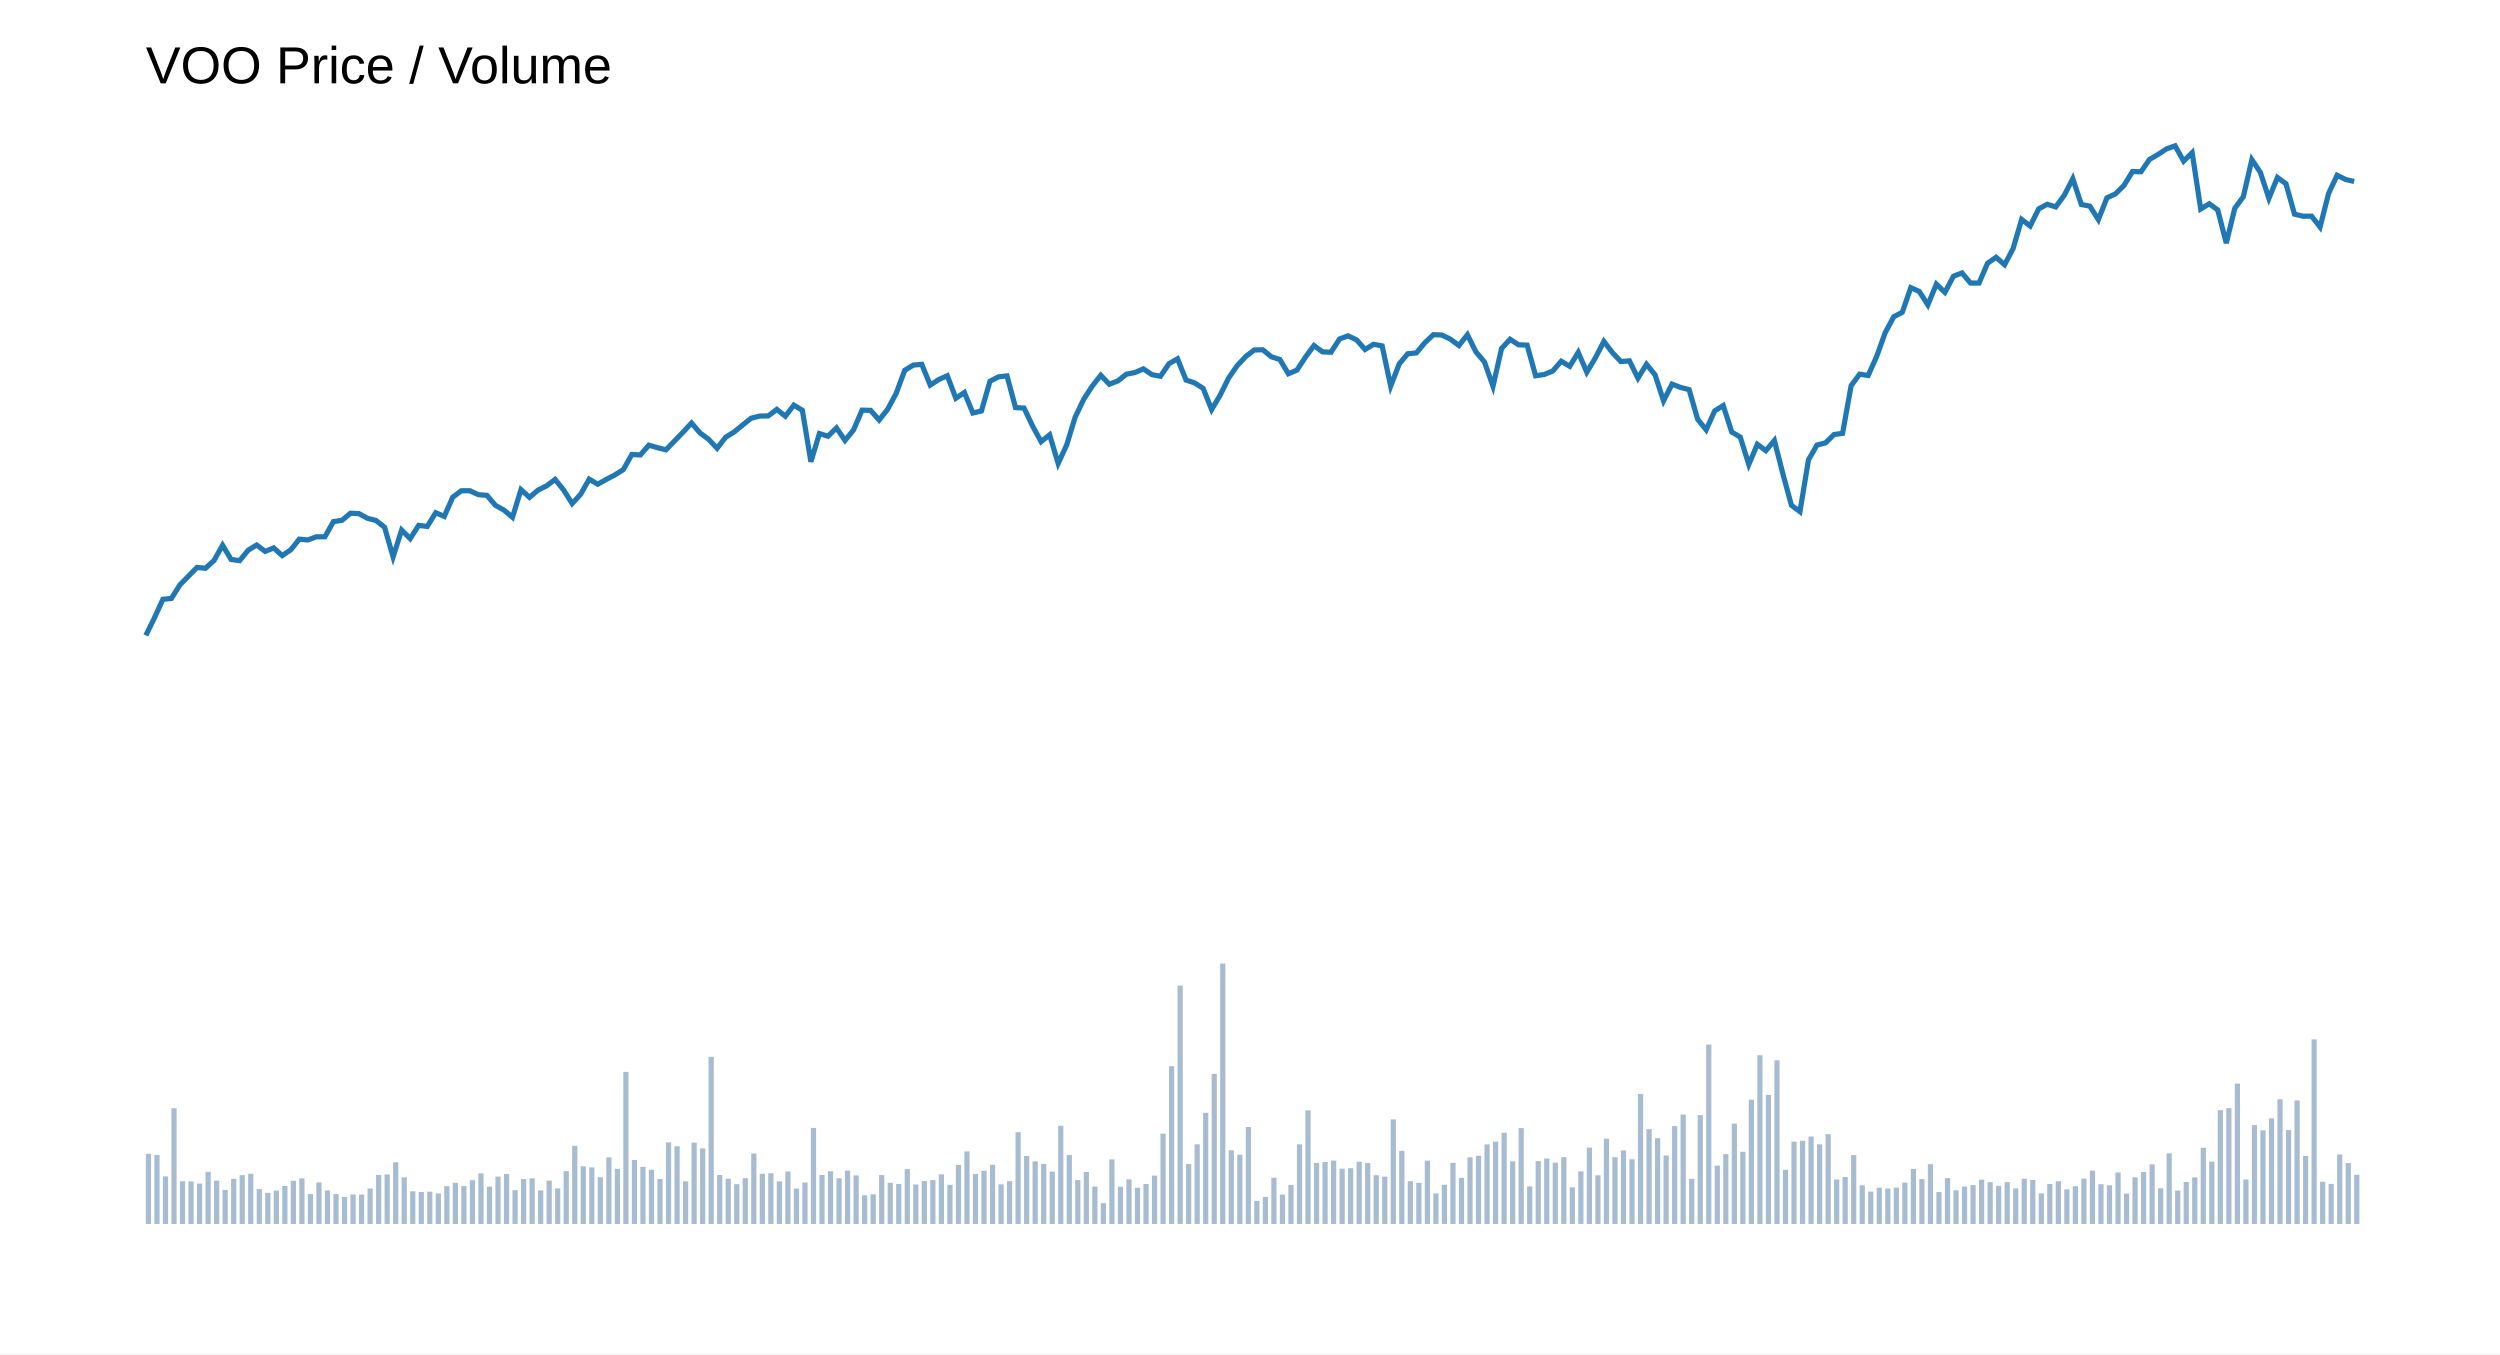
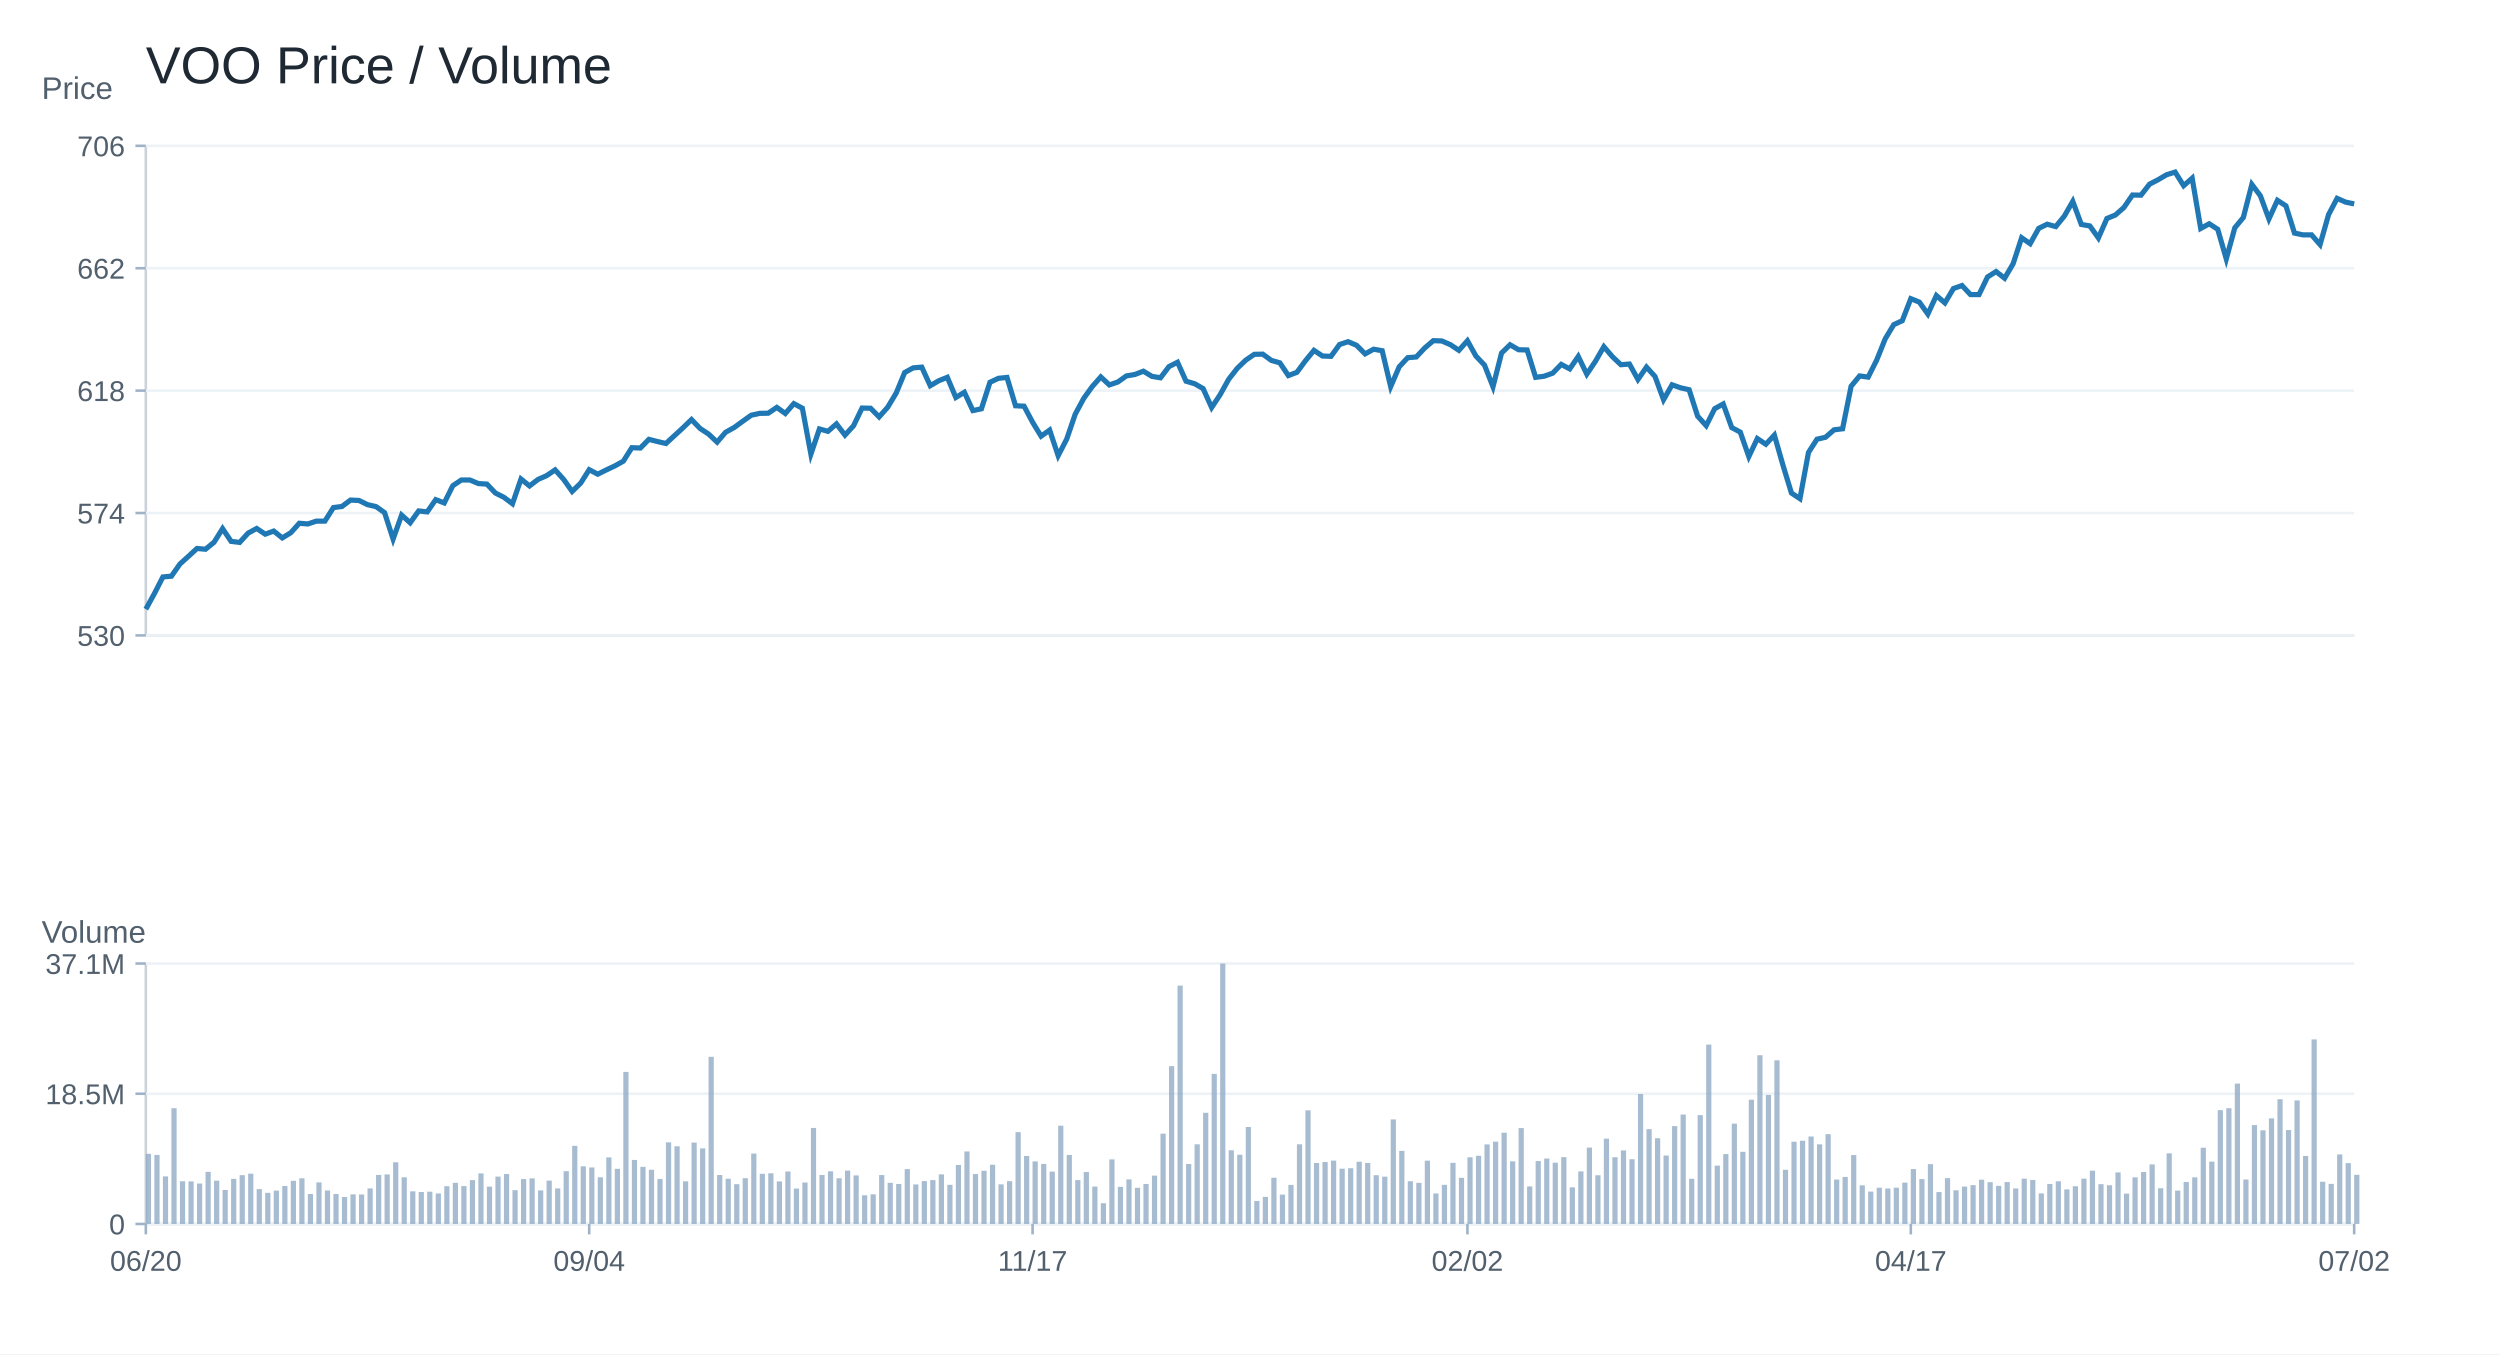
<svg xmlns="http://www.w3.org/2000/svg" width="960" height="520" viewBox="0 0 960 520">
  <rect width="100%" height="100%" fill="white" />
-   <text x="56" y="32" font-size="20" font-family="Arial">VOO Price / Volume</text>
-   <polyline fill="none" stroke="#1f77b4" stroke-width="2" points="56.00,244.00 59.27,237.33 62.55,230.13 65.82,229.80 69.10,224.56 72.37,221.25 75.64,217.90 78.92,218.21 82.19,215.22 85.47,209.36 88.74,214.84 92.02,215.29 95.29,211.28 98.56,209.28 101.84,211.74 105.11,210.40 108.39,213.35 111.66,211.12 114.93,207.04 118.21,207.35 121.48,206.13 124.76,206.13 128.03,200.30 131.31,199.82 134.58,197.07 137.85,197.24 141.13,199.04 144.40,199.88 147.68,202.48 150.95,213.84 154.22,203.53 157.50,206.84 160.77,201.75 164.05,202.16 167.32,196.88 170.59,198.30 173.87,190.90 177.14,188.46 180.42,188.44 183.69,189.96 186.97,190.21 190.24,194.04 193.51,195.88 196.79,198.63 200.06,188.02 203.34,190.99 206.61,188.19 209.88,186.58 213.16,184.09 216.43,188.17 219.71,193.36 222.98,189.78 226.25,184.00 229.53,185.94 232.80,184.11 236.08,182.39 239.35,180.34 242.63,174.53 245.90,174.69 249.17,170.95 252.45,171.90 255.72,172.73 259.00,169.35 262.27,165.98 265.54,162.44 268.82,166.26 272.09,168.68 275.37,172.14 278.64,167.90 281.92,165.87 285.19,163.19 288.46,160.58 291.74,159.77 295.01,159.71 298.29,157.21 301.56,159.83 304.83,155.58 308.11,157.57 311.38,177.31 314.66,166.49 317.93,167.51 321.20,164.32 324.48,169.13 327.75,165.12 331.03,157.49 334.30,157.58 337.58,161.30 340.85,157.17 344.12,151.09 347.40,142.22 350.67,140.21 353.95,139.90 357.22,147.88 360.49,145.74 363.77,144.28 367.04,152.94 370.32,150.72 373.59,158.59 376.86,157.82 380.14,146.42 383.41,144.71 386.69,144.34 389.96,156.51 393.24,156.70 396.51,163.59 399.78,169.59 403.06,166.97 406.33,177.97 409.61,170.86 412.88,160.14 416.15,153.33 419.43,148.23 422.70,144.11 425.98,147.55 429.25,146.29 432.53,143.68 435.80,143.05 439.07,141.65 442.35,143.87 445.62,144.48 448.90,139.65 452.17,137.80 455.44,145.94 458.72,147.03 461.99,149.11 465.27,157.27 468.54,151.73 471.81,145.12 475.09,140.42 478.36,136.91 481.64,134.39 484.91,134.32 488.19,136.99 491.46,138.04 494.73,143.52 498.01,142.13 501.28,137.16 504.56,132.69 507.83,135.12 511.10,135.25 514.38,130.18 517.65,128.95 520.93,130.51 524.20,134.20 527.47,132.20 530.75,132.83 534.02,148.27 537.30,139.75 540.57,135.84 543.85,135.53 547.12,131.64 550.39,128.52 553.67,128.64 556.94,130.23 560.22,132.67 563.49,128.54 566.76,135.14 570.04,139.01 573.31,148.33 576.59,133.84 579.86,130.27 583.14,132.41 586.41,132.52 589.68,144.29 592.96,143.81 596.23,142.50 599.51,138.72 602.78,140.66 606.05,135.30 609.33,142.93 612.60,137.46 615.88,131.11 619.15,135.38 622.42,138.86 625.70,138.57 628.97,145.21 632.25,139.88 635.52,143.90 638.80,153.91 642.07,147.50 645.34,148.79 648.62,149.61 651.89,160.98 655.17,165.05 658.44,157.77 661.71,155.74 664.99,165.90 668.26,167.85 671.54,178.36 674.81,170.61 678.08,173.06 681.36,169.15 684.63,181.96 687.91,194.04 691.18,196.47 694.46,176.57 697.73,170.89 701.00,170.06 704.28,166.85 707.55,166.41 710.83,148.09 714.10,143.69 717.37,144.19 720.65,136.86 723.92,127.73 727.20,121.62 730.47,119.93 733.75,110.45 737.02,111.94 740.29,117.07 743.57,109.11 746.84,112.27 750.12,106.09 753.39,104.80 756.66,108.68 759.94,108.70 763.21,101.11 766.49,98.79 769.76,101.66 773.03,95.46 776.31,84.25 779.58,86.79 782.86,80.21 786.13,78.44 789.41,79.45 792.68,74.98 795.95,68.61 799.23,78.53 802.50,79.17 805.78,84.34 809.05,75.98 812.32,74.46 815.60,71.22 818.87,65.88 822.15,65.94 825.42,61.21 828.69,59.32 831.97,57.15 835.24,56.00 838.52,61.87 841.79,58.63 845.07,80.26 848.34,78.24 851.61,80.62 854.89,93.37 858.16,79.98 861.44,75.53 864.71,61.30 867.98,66.19 871.26,76.17 874.53,68.15 877.81,70.56 881.08,82.24 884.36,83.02 887.63,83.00 890.90,87.19 894.18,74.28 897.45,67.31 900.73,68.93 904.00,69.68" />
+   <text x="56.00" y="32.00" font-size="20" font-family="Arial" fill="#1f2933" text-anchor="start">VOO Price / Volume</text>
+   <line x1="56" y1="244" x2="904" y2="244" stroke="#cbd2d9" />
+   <line x1="56" y1="56" x2="56" y2="244" stroke="#cbd2d9" />
+   <text x="16.00" y="38.00" font-size="12" font-family="Arial" fill="#52606d" text-anchor="start">Price</text>
+   <line x1="56" y1="244.00" x2="904" y2="244.00" stroke="#edf2f7" />
+   <line x1="52" y1="244.00" x2="56" y2="244.00" stroke="#9fb3c8" />
+   <text x="48.00" y="248.00" font-size="11" font-family="Arial" fill="#52606d" text-anchor="end">530</text>
+   <line x1="56" y1="197.00" x2="904" y2="197.00" stroke="#edf2f7" />
+   <line x1="52" y1="197.00" x2="56" y2="197.00" stroke="#9fb3c8" />
+   <text x="48.00" y="201.00" font-size="11" font-family="Arial" fill="#52606d" text-anchor="end">574</text>
+   <line x1="56" y1="150.00" x2="904" y2="150.00" stroke="#edf2f7" />
+   <line x1="52" y1="150.00" x2="56" y2="150.00" stroke="#9fb3c8" />
+   <text x="48.00" y="154.00" font-size="11" font-family="Arial" fill="#52606d" text-anchor="end">618</text>
+   <line x1="56" y1="103.00" x2="904" y2="103.00" stroke="#edf2f7" />
+   <line x1="52" y1="103.00" x2="56" y2="103.00" stroke="#9fb3c8" />
+   <text x="48.00" y="107.00" font-size="11" font-family="Arial" fill="#52606d" text-anchor="end">662</text>
+   <line x1="56" y1="56.00" x2="904" y2="56.00" stroke="#edf2f7" />
+   <line x1="52" y1="56.00" x2="56" y2="56.00" stroke="#9fb3c8" />
+   <text x="48.00" y="60.00" font-size="11" font-family="Arial" fill="#52606d" text-anchor="end">706</text>
+   <polyline fill="none" stroke="#1f77b4" stroke-width="2" points="56.00,233.93 59.27,227.97 62.55,221.55 65.82,221.25 69.10,216.57 72.37,213.62 75.64,210.62 78.92,210.90 82.19,208.23 85.47,203.00 88.74,207.89 92.02,208.29 95.29,204.71 98.56,202.93 101.84,205.12 105.11,203.93 108.39,206.56 111.66,204.57 114.93,200.93 118.21,201.20 121.48,200.11 124.76,200.11 128.03,194.91 131.31,194.49 134.58,192.03 137.85,192.18 141.13,193.79 144.40,194.54 147.68,196.86 150.95,207.00 154.22,197.79 157.50,200.75 160.77,196.20 164.05,196.57 167.32,191.86 170.59,193.13 173.87,186.52 177.14,184.33 180.42,184.32 183.69,185.68 186.97,185.90 190.24,189.33 193.51,190.97 196.79,193.42 200.06,183.94 203.34,186.60 206.61,184.10 209.88,182.66 213.16,180.44 216.43,184.08 219.71,188.71 222.98,185.52 226.25,180.36 229.53,182.09 232.80,180.46 236.08,178.92 239.35,177.09 242.63,171.91 245.90,172.04 249.17,168.71 252.45,169.55 255.72,170.30 259.00,167.28 262.27,164.27 265.54,161.11 268.82,164.52 272.09,166.68 275.37,169.77 278.64,165.98 281.92,164.17 285.19,161.78 288.46,159.45 291.74,158.73 295.01,158.67 298.29,156.44 301.56,158.78 304.83,154.99 308.11,156.76 311.38,174.39 314.66,164.72 317.93,165.63 321.20,162.78 324.48,167.08 327.75,163.50 331.03,156.69 334.30,156.77 337.58,160.09 340.85,156.40 344.12,150.97 347.40,143.05 350.67,141.26 353.95,140.98 357.22,148.11 360.49,146.20 363.77,144.89 367.04,152.63 370.32,150.64 373.59,157.67 376.86,156.98 380.14,146.80 383.41,145.27 386.69,144.94 389.96,155.81 393.24,155.98 396.51,162.14 399.78,167.49 403.06,165.15 406.33,174.97 409.61,168.63 412.88,159.06 416.15,152.98 419.43,148.42 422.70,144.74 425.98,147.81 429.25,146.69 432.53,144.36 435.80,143.80 439.07,142.54 442.35,144.53 445.62,145.07 448.90,140.76 452.17,139.11 455.44,146.38 458.72,147.35 461.99,149.20 465.27,156.49 468.54,151.54 471.81,145.65 475.09,141.45 478.36,138.31 481.64,136.06 484.91,136.00 488.19,138.39 491.46,139.33 494.73,144.22 498.01,142.97 501.28,138.54 504.56,134.54 507.83,136.71 511.10,136.83 514.38,132.30 517.65,131.21 520.93,132.60 524.20,135.89 527.47,134.10 530.75,134.67 534.02,148.46 537.30,140.85 540.57,137.35 543.85,137.08 547.12,133.60 550.39,130.82 553.67,130.93 556.94,132.35 560.22,134.53 563.49,130.84 566.76,136.74 570.04,140.19 573.31,148.51 576.59,135.57 579.86,132.39 583.14,134.30 586.41,134.39 589.68,144.90 592.96,144.47 596.23,143.30 599.51,139.93 602.78,141.66 606.05,136.87 609.33,143.68 612.60,138.80 615.88,133.13 619.15,136.95 622.42,140.05 625.70,139.79 628.97,145.72 632.25,140.97 635.52,144.56 638.80,153.49 642.07,147.76 645.34,148.92 648.62,149.65 651.89,159.81 655.17,163.44 658.44,156.94 661.71,155.13 664.99,164.20 668.26,165.93 671.54,175.32 674.81,168.41 678.08,170.59 681.36,167.09 684.63,178.54 687.91,189.32 691.18,191.49 694.46,173.73 697.73,168.65 701.00,167.91 704.28,165.05 707.55,164.65 710.83,148.30 714.10,144.36 717.37,144.81 720.65,138.27 723.92,130.11 727.20,124.66 730.47,123.15 733.75,114.69 737.02,116.01 740.29,120.60 743.57,113.49 746.84,116.31 750.12,110.80 753.39,109.64 756.66,113.11 759.94,113.13 763.21,106.35 766.49,104.28 769.76,106.84 773.03,101.30 776.31,91.30 779.58,93.57 782.86,87.69 786.13,86.10 789.41,87.01 792.68,83.01 795.95,77.33 799.23,86.19 802.50,86.76 805.78,91.37 809.05,83.91 812.32,82.55 815.60,79.66 818.87,74.89 822.15,74.94 825.42,70.72 828.69,69.03 831.97,67.10 835.24,66.07 838.52,71.31 841.79,68.42 845.07,87.73 848.34,85.93 851.61,88.05 854.89,99.43 858.16,87.48 861.44,83.51 864.71,70.81 867.98,75.17 871.26,84.08 874.53,76.92 877.81,79.07 881.08,89.50 884.36,90.20 887.63,90.18 890.90,93.92 894.18,82.39 897.45,76.17 900.73,77.62 904.00,78.29" />
+   <line x1="56" y1="470" x2="904" y2="470" stroke="#cbd2d9" />
+   <line x1="56" y1="370" x2="56" y2="470" stroke="#cbd2d9" />
+   <text x="16.00" y="362.00" font-size="12" font-family="Arial" fill="#52606d" text-anchor="start">Volume</text>
+   <line x1="56" y1="470.00" x2="904" y2="470.00" stroke="#edf2f7" />
+   <line x1="52" y1="470.00" x2="56" y2="470.00" stroke="#9fb3c8" />
+   <text x="48.00" y="474.00" font-size="11" font-family="Arial" fill="#52606d" text-anchor="end">0</text>
+   <line x1="56" y1="420.00" x2="904" y2="420.00" stroke="#edf2f7" />
+   <line x1="52" y1="420.00" x2="56" y2="420.00" stroke="#9fb3c8" />
+   <text x="48.00" y="424.00" font-size="11" font-family="Arial" fill="#52606d" text-anchor="end">18.5M</text>
+   <line x1="56" y1="370.00" x2="904" y2="370.00" stroke="#edf2f7" />
+   <line x1="52" y1="370.00" x2="56" y2="370.00" stroke="#9fb3c8" />
+   <text x="48.00" y="374.00" font-size="11" font-family="Arial" fill="#52606d" text-anchor="end">37.1M</text>
+   <line x1="56.00" y1="470" x2="56.00" y2="474" stroke="#9fb3c8" />
+   <text x="56.00" y="488.00" font-size="11" font-family="Arial" fill="#52606d" text-anchor="middle">06/20</text>
+   <line x1="226.25" y1="470" x2="226.25" y2="474" stroke="#9fb3c8" />
+   <text x="226.25" y="488.00" font-size="11" font-family="Arial" fill="#52606d" text-anchor="middle">09/04</text>
+   <line x1="396.51" y1="470" x2="396.51" y2="474" stroke="#9fb3c8" />
+   <text x="396.51" y="488.00" font-size="11" font-family="Arial" fill="#52606d" text-anchor="middle">11/17</text>
+   <line x1="563.49" y1="470" x2="563.49" y2="474" stroke="#9fb3c8" />
+   <text x="563.49" y="488.00" font-size="11" font-family="Arial" fill="#52606d" text-anchor="middle">02/02</text>
+   <line x1="733.75" y1="470" x2="733.75" y2="474" stroke="#9fb3c8" />
+   <text x="733.75" y="488.00" font-size="11" font-family="Arial" fill="#52606d" text-anchor="middle">04/17</text>
+   <line x1="904.00" y1="470" x2="904.00" y2="474" stroke="#9fb3c8" />
+   <text x="904.00" y="488.00" font-size="11" font-family="Arial" fill="#52606d" text-anchor="middle">07/02</text>
  <rect x="56.0" y="443.076" width="2" height="26.924" fill="#8aa6c1" opacity="0.75" />
  <rect x="59.274" y="443.504" width="2" height="26.496" fill="#8aa6c1" opacity="0.75" />
  <rect x="62.548" y="451.734" width="2" height="18.266" fill="#8aa6c1" opacity="0.75" />
  <rect x="65.822" y="425.555" width="2" height="44.445" fill="#8aa6c1" opacity="0.75" />
  <rect x="69.097" y="453.591" width="2" height="16.409" fill="#8aa6c1" opacity="0.75" />
  <rect x="72.371" y="453.659" width="2" height="16.341" fill="#8aa6c1" opacity="0.75" />
  <rect x="75.645" y="454.484" width="2" height="15.516" fill="#8aa6c1" opacity="0.75" />
  <rect x="78.919" y="449.999" width="2" height="20.001" fill="#8aa6c1" opacity="0.75" />
  <rect x="82.193" y="453.369" width="2" height="16.631" fill="#8aa6c1" opacity="0.75" />
  <rect x="85.467" y="456.949" width="2" height="13.051" fill="#8aa6c1" opacity="0.75" />
  <rect x="88.741" y="452.684" width="2" height="17.316" fill="#8aa6c1" opacity="0.75" />
  <rect x="92.015" y="451.262" width="2" height="18.738" fill="#8aa6c1" opacity="0.75" />
  <rect x="95.29" y="450.691" width="2" height="19.309" fill="#8aa6c1" opacity="0.75" />
  <rect x="98.564" y="456.613" width="2" height="13.387" fill="#8aa6c1" opacity="0.75" />
  <rect x="101.838" y="458.05" width="2" height="11.95" fill="#8aa6c1" opacity="0.75" />
  <rect x="105.112" y="457.192" width="2" height="12.808" fill="#8aa6c1" opacity="0.75" />
  <rect x="108.386" y="455.433" width="2" height="14.567" fill="#8aa6c1" opacity="0.75" />
  <rect x="111.66" y="453.43" width="2" height="16.57" fill="#8aa6c1" opacity="0.75" />
  <rect x="114.934" y="452.475" width="2" height="17.525" fill="#8aa6c1" opacity="0.75" />
  <rect x="118.208" y="458.499" width="2" height="11.501" fill="#8aa6c1" opacity="0.75" />
  <rect x="121.483" y="454.044" width="2" height="15.956" fill="#8aa6c1" opacity="0.75" />
  <rect x="124.757" y="457.136" width="2" height="12.864" fill="#8aa6c1" opacity="0.75" />
  <rect x="128.031" y="458.513" width="2" height="11.487" fill="#8aa6c1" opacity="0.75" />
  <rect x="131.305" y="459.637" width="2" height="10.363" fill="#8aa6c1" opacity="0.75" />
  <rect x="134.579" y="458.641" width="2" height="11.359" fill="#8aa6c1" opacity="0.75" />
  <rect x="137.853" y="458.686" width="2" height="11.314" fill="#8aa6c1" opacity="0.75" />
  <rect x="141.127" y="456.365" width="2" height="13.635" fill="#8aa6c1" opacity="0.75" />
  <rect x="144.402" y="451.181" width="2" height="18.819" fill="#8aa6c1" opacity="0.75" />
  <rect x="147.676" y="450.987" width="2" height="19.013" fill="#8aa6c1" opacity="0.75" />
  <rect x="150.95" y="446.307" width="2" height="23.693" fill="#8aa6c1" opacity="0.75" />
  <rect x="154.224" y="452.084" width="2" height="17.916" fill="#8aa6c1" opacity="0.75" />
  <rect x="157.498" y="457.461" width="2" height="12.539" fill="#8aa6c1" opacity="0.75" />
  <rect x="160.772" y="457.737" width="2" height="12.263" fill="#8aa6c1" opacity="0.75" />
  <rect x="164.046" y="457.604" width="2" height="12.396" fill="#8aa6c1" opacity="0.75" />
  <rect x="167.32" y="458.284" width="2" height="11.716" fill="#8aa6c1" opacity="0.75" />
  <rect x="170.595" y="455.5" width="2" height="14.5" fill="#8aa6c1" opacity="0.75" />
  <rect x="173.869" y="454.211" width="2" height="15.789" fill="#8aa6c1" opacity="0.75" />
  <rect x="177.143" y="455.449" width="2" height="14.551" fill="#8aa6c1" opacity="0.75" />
  <rect x="180.417" y="453.172" width="2" height="16.828" fill="#8aa6c1" opacity="0.75" />
  <rect x="183.691" y="450.583" width="2" height="19.417" fill="#8aa6c1" opacity="0.75" />
  <rect x="186.965" y="455.668" width="2" height="14.332" fill="#8aa6c1" opacity="0.75" />
  <rect x="190.239" y="451.816" width="2" height="18.184" fill="#8aa6c1" opacity="0.75" />
  <rect x="193.514" y="450.806" width="2" height="19.194" fill="#8aa6c1" opacity="0.75" />
  <rect x="196.788" y="457.029" width="2" height="12.971" fill="#8aa6c1" opacity="0.75" />
  <rect x="200.062" y="452.761" width="2" height="17.239" fill="#8aa6c1" opacity="0.75" />
  <rect x="203.336" y="452.508" width="2" height="17.492" fill="#8aa6c1" opacity="0.75" />
  <rect x="206.61" y="457.112" width="2" height="12.888" fill="#8aa6c1" opacity="0.75" />
  <rect x="209.884" y="453.349" width="2" height="16.651" fill="#8aa6c1" opacity="0.75" />
  <rect x="213.158" y="456.351" width="2" height="13.649" fill="#8aa6c1" opacity="0.75" />
  <rect x="216.432" y="449.731" width="2" height="20.269" fill="#8aa6c1" opacity="0.75" />
  <rect x="219.707" y="440.005" width="2" height="29.995" fill="#8aa6c1" opacity="0.75" />
  <rect x="222.981" y="447.859" width="2" height="22.141" fill="#8aa6c1" opacity="0.75" />
  <rect x="226.255" y="448.292" width="2" height="21.708" fill="#8aa6c1" opacity="0.75" />
  <rect x="229.529" y="452.08" width="2" height="17.92" fill="#8aa6c1" opacity="0.75" />
  <rect x="232.803" y="444.443" width="2" height="25.557" fill="#8aa6c1" opacity="0.75" />
  <rect x="236.077" y="448.834" width="2" height="21.166" fill="#8aa6c1" opacity="0.75" />
  <rect x="239.351" y="411.609" width="2" height="58.391" fill="#8aa6c1" opacity="0.75" />
  <rect x="242.625" y="445.421" width="2" height="24.579" fill="#8aa6c1" opacity="0.75" />
  <rect x="245.9" y="448.063" width="2" height="21.937" fill="#8aa6c1" opacity="0.75" />
  <rect x="249.174" y="449.195" width="2" height="20.805" fill="#8aa6c1" opacity="0.75" />
  <rect x="252.448" y="452.75" width="2" height="17.25" fill="#8aa6c1" opacity="0.75" />
  <rect x="255.722" y="438.665" width="2" height="31.335" fill="#8aa6c1" opacity="0.75" />
  <rect x="258.996" y="440.165" width="2" height="29.835" fill="#8aa6c1" opacity="0.75" />
  <rect x="262.27" y="453.634" width="2" height="16.366" fill="#8aa6c1" opacity="0.75" />
  <rect x="265.544" y="438.745" width="2" height="31.255" fill="#8aa6c1" opacity="0.75" />
  <rect x="268.819" y="440.987" width="2" height="29.013" fill="#8aa6c1" opacity="0.75" />
  <rect x="272.093" y="405.818" width="2" height="64.182" fill="#8aa6c1" opacity="0.75" />
  <rect x="275.367" y="451.205" width="2" height="18.795" fill="#8aa6c1" opacity="0.75" />
  <rect x="278.641" y="452.628" width="2" height="17.372" fill="#8aa6c1" opacity="0.75" />
  <rect x="281.915" y="454.732" width="2" height="15.268" fill="#8aa6c1" opacity="0.75" />
  <rect x="285.189" y="452.42" width="2" height="17.58" fill="#8aa6c1" opacity="0.75" />
  <rect x="288.463" y="442.965" width="2" height="27.035" fill="#8aa6c1" opacity="0.75" />
  <rect x="291.737" y="450.737" width="2" height="19.263" fill="#8aa6c1" opacity="0.75" />
  <rect x="295.012" y="450.544" width="2" height="19.456" fill="#8aa6c1" opacity="0.75" />
  <rect x="298.286" y="453.659" width="2" height="16.341" fill="#8aa6c1" opacity="0.75" />
  <rect x="301.56" y="449.855" width="2" height="20.145" fill="#8aa6c1" opacity="0.75" />
  <rect x="304.834" y="456.414" width="2" height="13.586" fill="#8aa6c1" opacity="0.75" />
  <rect x="308.108" y="454.085" width="2" height="15.915" fill="#8aa6c1" opacity="0.75" />
  <rect x="311.382" y="433.132" width="2" height="36.868" fill="#8aa6c1" opacity="0.75" />
  <rect x="314.656" y="451.198" width="2" height="18.802" fill="#8aa6c1" opacity="0.75" />
  <rect x="317.931" y="449.781" width="2" height="20.219" fill="#8aa6c1" opacity="0.75" />
  <rect x="321.205" y="452.449" width="2" height="17.551" fill="#8aa6c1" opacity="0.75" />
  <rect x="324.479" y="449.508" width="2" height="20.492" fill="#8aa6c1" opacity="0.75" />
  <rect x="327.753" y="451.353" width="2" height="18.647" fill="#8aa6c1" opacity="0.75" />
  <rect x="331.027" y="458.975" width="2" height="11.025" fill="#8aa6c1" opacity="0.75" />
  <rect x="334.301" y="458.624" width="2" height="11.376" fill="#8aa6c1" opacity="0.75" />
  <rect x="337.575" y="451.217" width="2" height="18.783" fill="#8aa6c1" opacity="0.75" />
  <rect x="340.849" y="454.211" width="2" height="15.789" fill="#8aa6c1" opacity="0.75" />
  <rect x="344.124" y="454.634" width="2" height="15.366" fill="#8aa6c1" opacity="0.75" />
  <rect x="347.398" y="448.943" width="2" height="21.057" fill="#8aa6c1" opacity="0.75" />
  <rect x="350.672" y="454.821" width="2" height="15.179" fill="#8aa6c1" opacity="0.75" />
  <rect x="353.946" y="453.529" width="2" height="16.471" fill="#8aa6c1" opacity="0.75" />
  <rect x="357.22" y="453.155" width="2" height="16.845" fill="#8aa6c1" opacity="0.75" />
  <rect x="360.494" y="450.955" width="2" height="19.045" fill="#8aa6c1" opacity="0.75" />
  <rect x="363.768" y="454.976" width="2" height="15.024" fill="#8aa6c1" opacity="0.75" />
  <rect x="367.042" y="447.361" width="2" height="22.639" fill="#8aa6c1" opacity="0.75" />
  <rect x="370.317" y="442.147" width="2" height="27.853" fill="#8aa6c1" opacity="0.75" />
  <rect x="373.591" y="450.845" width="2" height="19.155" fill="#8aa6c1" opacity="0.75" />
  <rect x="376.865" y="449.571" width="2" height="20.429" fill="#8aa6c1" opacity="0.75" />
  <rect x="380.139" y="447.268" width="2" height="22.732" fill="#8aa6c1" opacity="0.75" />
  <rect x="383.413" y="454.785" width="2" height="15.215" fill="#8aa6c1" opacity="0.75" />
  <rect x="386.687" y="453.568" width="2" height="16.432" fill="#8aa6c1" opacity="0.75" />
  <rect x="389.961" y="434.746" width="2" height="35.254" fill="#8aa6c1" opacity="0.75" />
  <rect x="393.236" y="443.877" width="2" height="26.123" fill="#8aa6c1" opacity="0.75" />
  <rect x="396.51" y="445.98" width="2" height="24.02" fill="#8aa6c1" opacity="0.75" />
  <rect x="399.784" y="446.951" width="2" height="23.049" fill="#8aa6c1" opacity="0.75" />
  <rect x="403.058" y="449.9" width="2" height="20.1" fill="#8aa6c1" opacity="0.75" />
  <rect x="406.332" y="432.266" width="2" height="37.734" fill="#8aa6c1" opacity="0.75" />
  <rect x="409.606" y="443.5" width="2" height="26.5" fill="#8aa6c1" opacity="0.75" />
  <rect x="412.88" y="453.156" width="2" height="16.844" fill="#8aa6c1" opacity="0.75" />
  <rect x="416.154" y="450.062" width="2" height="19.938" fill="#8aa6c1" opacity="0.75" />
  <rect x="419.429" y="455.637" width="2" height="14.363" fill="#8aa6c1" opacity="0.75" />
  <rect x="422.703" y="462.032" width="2" height="7.968" fill="#8aa6c1" opacity="0.75" />
  <rect x="425.977" y="445.2" width="2" height="24.8" fill="#8aa6c1" opacity="0.75" />
  <rect x="429.251" y="455.752" width="2" height="14.248" fill="#8aa6c1" opacity="0.75" />
  <rect x="432.525" y="452.898" width="2" height="17.102" fill="#8aa6c1" opacity="0.75" />
  <rect x="435.799" y="456.111" width="2" height="13.889" fill="#8aa6c1" opacity="0.75" />
  <rect x="439.073" y="454.639" width="2" height="15.361" fill="#8aa6c1" opacity="0.75" />
  <rect x="442.347" y="451.446" width="2" height="18.554" fill="#8aa6c1" opacity="0.75" />
  <rect x="445.622" y="435.331" width="2" height="34.669" fill="#8aa6c1" opacity="0.75" />
  <rect x="448.896" y="409.407" width="2" height="60.593" fill="#8aa6c1" opacity="0.75" />
  <rect x="452.17" y="378.476" width="2" height="91.524" fill="#8aa6c1" opacity="0.75" />
  <rect x="455.444" y="446.972" width="2" height="23.028" fill="#8aa6c1" opacity="0.75" />
  <rect x="458.718" y="439.411" width="2" height="30.589" fill="#8aa6c1" opacity="0.75" />
  <rect x="461.992" y="427.316" width="2" height="42.684" fill="#8aa6c1" opacity="0.75" />
  <rect x="465.266" y="412.376" width="2" height="57.624" fill="#8aa6c1" opacity="0.75" />
  <rect x="468.541" y="370.0" width="2" height="100.0" fill="#8aa6c1" opacity="0.75" />
  <rect x="471.815" y="441.704" width="2" height="28.296" fill="#8aa6c1" opacity="0.75" />
  <rect x="475.089" y="443.423" width="2" height="26.577" fill="#8aa6c1" opacity="0.75" />
  <rect x="478.363" y="432.77" width="2" height="37.23" fill="#8aa6c1" opacity="0.75" />
  <rect x="481.637" y="461.163" width="2" height="8.837" fill="#8aa6c1" opacity="0.75" />
  <rect x="484.911" y="459.606" width="2" height="10.394" fill="#8aa6c1" opacity="0.75" />
  <rect x="488.185" y="452.248" width="2" height="17.752" fill="#8aa6c1" opacity="0.75" />
  <rect x="491.459" y="458.721" width="2" height="11.279" fill="#8aa6c1" opacity="0.75" />
  <rect x="494.734" y="455.007" width="2" height="14.993" fill="#8aa6c1" opacity="0.75" />
  <rect x="498.008" y="439.411" width="2" height="30.589" fill="#8aa6c1" opacity="0.75" />
  <rect x="501.282" y="426.356" width="2" height="43.644" fill="#8aa6c1" opacity="0.75" />
  <rect x="504.556" y="446.602" width="2" height="23.398" fill="#8aa6c1" opacity="0.75" />
  <rect x="507.83" y="446.202" width="2" height="23.798" fill="#8aa6c1" opacity="0.75" />
  <rect x="511.104" y="445.67" width="2" height="24.33" fill="#8aa6c1" opacity="0.75" />
  <rect x="514.378" y="448.781" width="2" height="21.219" fill="#8aa6c1" opacity="0.75" />
  <rect x="517.653" y="448.604" width="2" height="21.396" fill="#8aa6c1" opacity="0.75" />
  <rect x="520.927" y="446.094" width="2" height="23.906" fill="#8aa6c1" opacity="0.75" />
  <rect x="524.201" y="446.571" width="2" height="23.429" fill="#8aa6c1" opacity="0.75" />
  <rect x="527.475" y="451.283" width="2" height="18.717" fill="#8aa6c1" opacity="0.75" />
  <rect x="530.749" y="451.831" width="2" height="18.169" fill="#8aa6c1" opacity="0.75" />
  <rect x="534.023" y="429.858" width="2" height="40.142" fill="#8aa6c1" opacity="0.75" />
  <rect x="537.297" y="441.929" width="2" height="28.071" fill="#8aa6c1" opacity="0.75" />
  <rect x="540.571" y="453.58" width="2" height="16.42" fill="#8aa6c1" opacity="0.75" />
  <rect x="543.846" y="454.215" width="2" height="15.785" fill="#8aa6c1" opacity="0.75" />
  <rect x="547.12" y="445.697" width="2" height="24.303" fill="#8aa6c1" opacity="0.75" />
  <rect x="550.394" y="458.291" width="2" height="11.709" fill="#8aa6c1" opacity="0.75" />
  <rect x="553.668" y="454.975" width="2" height="15.025" fill="#8aa6c1" opacity="0.75" />
  <rect x="556.942" y="446.534" width="2" height="23.466" fill="#8aa6c1" opacity="0.75" />
  <rect x="560.216" y="452.294" width="2" height="17.706" fill="#8aa6c1" opacity="0.75" />
  <rect x="563.49" y="444.394" width="2" height="25.606" fill="#8aa6c1" opacity="0.75" />
  <rect x="566.764" y="443.82" width="2" height="26.18" fill="#8aa6c1" opacity="0.75" />
  <rect x="570.039" y="439.452" width="2" height="30.548" fill="#8aa6c1" opacity="0.75" />
  <rect x="573.313" y="438.392" width="2" height="31.608" fill="#8aa6c1" opacity="0.75" />
  <rect x="576.587" y="434.957" width="2" height="35.043" fill="#8aa6c1" opacity="0.75" />
  <rect x="579.861" y="445.964" width="2" height="24.036" fill="#8aa6c1" opacity="0.75" />
  <rect x="583.135" y="433.183" width="2" height="36.817" fill="#8aa6c1" opacity="0.75" />
  <rect x="586.409" y="455.578" width="2" height="14.422" fill="#8aa6c1" opacity="0.75" />
  <rect x="589.683" y="445.849" width="2" height="24.151" fill="#8aa6c1" opacity="0.75" />
  <rect x="592.958" y="444.873" width="2" height="25.127" fill="#8aa6c1" opacity="0.75" />
  <rect x="596.232" y="446.476" width="2" height="23.524" fill="#8aa6c1" opacity="0.75" />
  <rect x="599.506" y="444.343" width="2" height="25.657" fill="#8aa6c1" opacity="0.75" />
  <rect x="602.78" y="455.936" width="2" height="14.064" fill="#8aa6c1" opacity="0.75" />
  <rect x="606.054" y="449.812" width="2" height="20.188" fill="#8aa6c1" opacity="0.75" />
  <rect x="609.328" y="440.675" width="2" height="29.325" fill="#8aa6c1" opacity="0.75" />
  <rect x="612.602" y="451.301" width="2" height="18.699" fill="#8aa6c1" opacity="0.75" />
  <rect x="615.876" y="437.257" width="2" height="32.743" fill="#8aa6c1" opacity="0.75" />
  <rect x="619.151" y="444.374" width="2" height="25.626" fill="#8aa6c1" opacity="0.75" />
  <rect x="622.425" y="441.747" width="2" height="28.253" fill="#8aa6c1" opacity="0.75" />
  <rect x="625.699" y="445.146" width="2" height="24.854" fill="#8aa6c1" opacity="0.75" />
  <rect x="628.973" y="420.102" width="2" height="49.898" fill="#8aa6c1" opacity="0.75" />
  <rect x="632.247" y="433.602" width="2" height="36.398" fill="#8aa6c1" opacity="0.75" />
  <rect x="635.521" y="437.086" width="2" height="32.914" fill="#8aa6c1" opacity="0.75" />
  <rect x="638.795" y="443.722" width="2" height="26.278" fill="#8aa6c1" opacity="0.75" />
  <rect x="642.069" y="432.417" width="2" height="37.583" fill="#8aa6c1" opacity="0.75" />
  <rect x="645.344" y="427.989" width="2" height="42.011" fill="#8aa6c1" opacity="0.75" />
  <rect x="648.618" y="452.642" width="2" height="17.358" fill="#8aa6c1" opacity="0.75" />
  <rect x="651.892" y="428.212" width="2" height="41.788" fill="#8aa6c1" opacity="0.75" />
  <rect x="655.166" y="401.123" width="2" height="68.877" fill="#8aa6c1" opacity="0.75" />
  <rect x="658.44" y="447.597" width="2" height="22.403" fill="#8aa6c1" opacity="0.75" />
  <rect x="661.714" y="443.176" width="2" height="26.824" fill="#8aa6c1" opacity="0.75" />
  <rect x="664.988" y="431.479" width="2" height="38.521" fill="#8aa6c1" opacity="0.75" />
  <rect x="668.263" y="442.285" width="2" height="27.715" fill="#8aa6c1" opacity="0.75" />
  <rect x="671.537" y="422.281" width="2" height="47.719" fill="#8aa6c1" opacity="0.75" />
  <rect x="674.811" y="405.206" width="2" height="64.794" fill="#8aa6c1" opacity="0.75" />
  <rect x="678.085" y="420.453" width="2" height="49.547" fill="#8aa6c1" opacity="0.75" />
  <rect x="681.359" y="407.165" width="2" height="62.835" fill="#8aa6c1" opacity="0.75" />
  <rect x="684.633" y="449.19" width="2" height="20.81" fill="#8aa6c1" opacity="0.75" />
  <rect x="687.907" y="438.411" width="2" height="31.589" fill="#8aa6c1" opacity="0.75" />
  <rect x="691.181" y="438.056" width="2" height="31.944" fill="#8aa6c1" opacity="0.75" />
  <rect x="694.456" y="436.415" width="2" height="33.585" fill="#8aa6c1" opacity="0.75" />
  <rect x="697.73" y="439.423" width="2" height="30.577" fill="#8aa6c1" opacity="0.75" />
  <rect x="701.004" y="435.517" width="2" height="34.483" fill="#8aa6c1" opacity="0.75" />
  <rect x="704.278" y="452.956" width="2" height="17.044" fill="#8aa6c1" opacity="0.75" />
  <rect x="707.552" y="451.949" width="2" height="18.051" fill="#8aa6c1" opacity="0.75" />
  <rect x="710.826" y="443.544" width="2" height="26.456" fill="#8aa6c1" opacity="0.75" />
  <rect x="714.1" y="455.165" width="2" height="14.835" fill="#8aa6c1" opacity="0.75" />
  <rect x="717.375" y="457.563" width="2" height="12.437" fill="#8aa6c1" opacity="0.75" />
  <rect x="720.649" y="456.082" width="2" height="13.918" fill="#8aa6c1" opacity="0.75" />
  <rect x="723.923" y="456.393" width="2" height="13.607" fill="#8aa6c1" opacity="0.75" />
  <rect x="727.197" y="456.062" width="2" height="13.938" fill="#8aa6c1" opacity="0.75" />
  <rect x="730.471" y="454.128" width="2" height="15.872" fill="#8aa6c1" opacity="0.75" />
  <rect x="733.745" y="448.913" width="2" height="21.087" fill="#8aa6c1" opacity="0.75" />
  <rect x="737.019" y="452.775" width="2" height="17.225" fill="#8aa6c1" opacity="0.75" />
  <rect x="740.293" y="447.026" width="2" height="22.974" fill="#8aa6c1" opacity="0.75" />
  <rect x="743.568" y="457.758" width="2" height="12.242" fill="#8aa6c1" opacity="0.75" />
  <rect x="746.842" y="452.409" width="2" height="17.591" fill="#8aa6c1" opacity="0.75" />
  <rect x="750.116" y="457.066" width="2" height="12.934" fill="#8aa6c1" opacity="0.75" />
  <rect x="753.39" y="455.648" width="2" height="14.352" fill="#8aa6c1" opacity="0.75" />
  <rect x="756.664" y="455.087" width="2" height="14.913" fill="#8aa6c1" opacity="0.75" />
  <rect x="759.938" y="452.996" width="2" height="17.004" fill="#8aa6c1" opacity="0.75" />
  <rect x="763.212" y="453.95" width="2" height="16.05" fill="#8aa6c1" opacity="0.75" />
  <rect x="766.486" y="455.358" width="2" height="14.642" fill="#8aa6c1" opacity="0.75" />
  <rect x="769.761" y="453.913" width="2" height="16.087" fill="#8aa6c1" opacity="0.75" />
  <rect x="773.035" y="456.367" width="2" height="13.633" fill="#8aa6c1" opacity="0.75" />
  <rect x="776.309" y="452.62" width="2" height="17.38" fill="#8aa6c1" opacity="0.75" />
  <rect x="779.583" y="453.109" width="2" height="16.891" fill="#8aa6c1" opacity="0.75" />
  <rect x="782.857" y="458.268" width="2" height="11.732" fill="#8aa6c1" opacity="0.75" />
  <rect x="786.131" y="454.638" width="2" height="15.362" fill="#8aa6c1" opacity="0.75" />
  <rect x="789.405" y="453.613" width="2" height="16.387" fill="#8aa6c1" opacity="0.75" />
  <rect x="792.68" y="456.73" width="2" height="13.27" fill="#8aa6c1" opacity="0.75" />
  <rect x="795.954" y="455.511" width="2" height="14.489" fill="#8aa6c1" opacity="0.75" />
  <rect x="799.228" y="452.601" width="2" height="17.399" fill="#8aa6c1" opacity="0.75" />
  <rect x="802.502" y="449.533" width="2" height="20.467" fill="#8aa6c1" opacity="0.75" />
  <rect x="805.776" y="454.717" width="2" height="15.283" fill="#8aa6c1" opacity="0.75" />
  <rect x="809.05" y="455.142" width="2" height="14.858" fill="#8aa6c1" opacity="0.75" />
  <rect x="812.324" y="450.208" width="2" height="19.792" fill="#8aa6c1" opacity="0.75" />
  <rect x="815.598" y="458.345" width="2" height="11.655" fill="#8aa6c1" opacity="0.75" />
  <rect x="818.873" y="452.101" width="2" height="17.899" fill="#8aa6c1" opacity="0.75" />
  <rect x="822.147" y="450.07" width="2" height="19.93" fill="#8aa6c1" opacity="0.75" />
  <rect x="825.421" y="447.127" width="2" height="22.873" fill="#8aa6c1" opacity="0.75" />
  <rect x="828.695" y="456.292" width="2" height="13.708" fill="#8aa6c1" opacity="0.75" />
  <rect x="831.969" y="442.88" width="2" height="27.12" fill="#8aa6c1" opacity="0.75" />
  <rect x="835.243" y="457.182" width="2" height="12.818" fill="#8aa6c1" opacity="0.75" />
  <rect x="838.517" y="453.891" width="2" height="16.109" fill="#8aa6c1" opacity="0.75" />
  <rect x="841.792" y="452.111" width="2" height="17.889" fill="#8aa6c1" opacity="0.75" />
  <rect x="845.066" y="440.734" width="2" height="29.266" fill="#8aa6c1" opacity="0.75" />
  <rect x="848.34" y="446.075" width="2" height="23.925" fill="#8aa6c1" opacity="0.75" />
  <rect x="851.614" y="426.297" width="2" height="43.703" fill="#8aa6c1" opacity="0.75" />
  <rect x="854.888" y="425.554" width="2" height="44.446" fill="#8aa6c1" opacity="0.75" />
  <rect x="858.162" y="416.107" width="2" height="53.893" fill="#8aa6c1" opacity="0.75" />
  <rect x="861.436" y="452.926" width="2" height="17.074" fill="#8aa6c1" opacity="0.75" />
  <rect x="864.71" y="432.04" width="2" height="37.96" fill="#8aa6c1" opacity="0.75" />
  <rect x="867.985" y="434.05" width="2" height="35.95" fill="#8aa6c1" opacity="0.75" />
  <rect x="871.259" y="429.448" width="2" height="40.552" fill="#8aa6c1" opacity="0.75" />
  <rect x="874.533" y="422.113" width="2" height="47.887" fill="#8aa6c1" opacity="0.75" />
  <rect x="877.807" y="433.933" width="2" height="36.067" fill="#8aa6c1" opacity="0.75" />
  <rect x="881.081" y="422.562" width="2" height="47.438" fill="#8aa6c1" opacity="0.75" />
  <rect x="884.355" y="443.89" width="2" height="26.11" fill="#8aa6c1" opacity="0.75" />
  <rect x="887.629" y="399.129" width="2" height="70.871" fill="#8aa6c1" opacity="0.75" />
  <rect x="890.903" y="453.791" width="2" height="16.209" fill="#8aa6c1" opacity="0.75" />
  <rect x="894.178" y="454.61" width="2" height="15.39" fill="#8aa6c1" opacity="0.75" />
  <rect x="897.452" y="443.309" width="2" height="26.691" fill="#8aa6c1" opacity="0.75" />
  <rect x="900.726" y="446.636" width="2" height="23.364" fill="#8aa6c1" opacity="0.75" />
  <rect x="904.0" y="451.127" width="2" height="18.873" fill="#8aa6c1" opacity="0.75" />
</svg>
